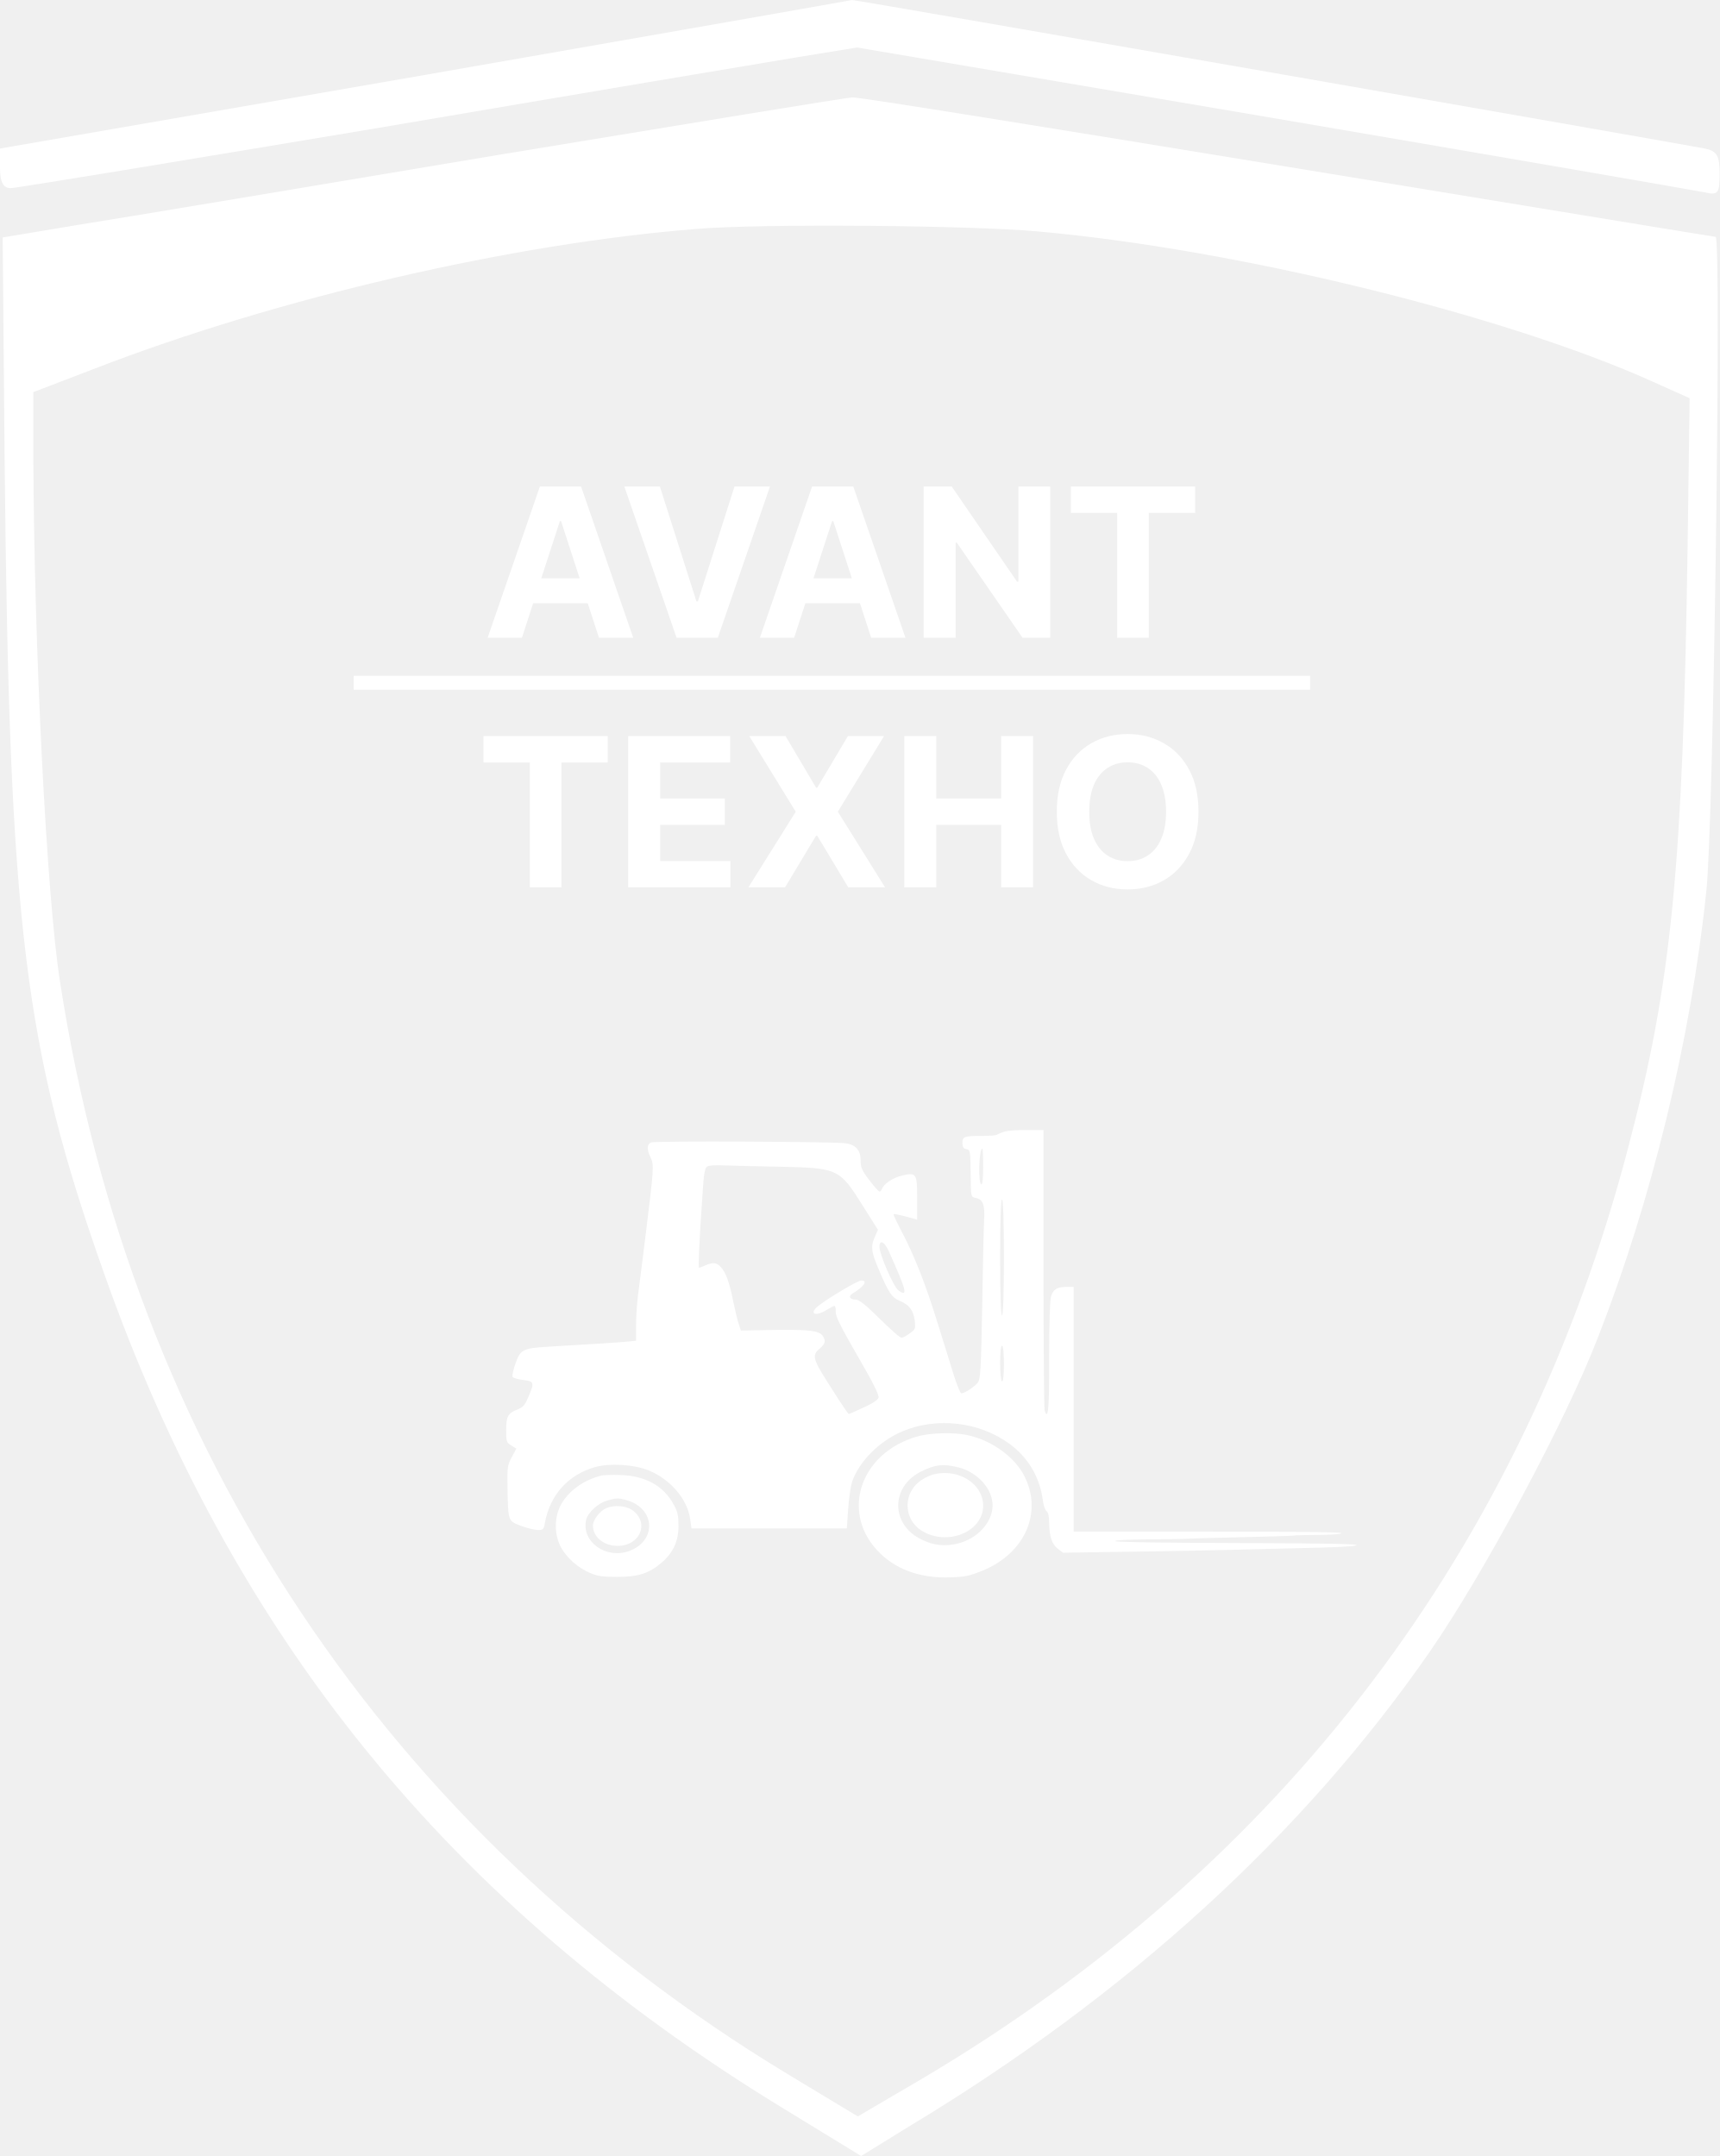
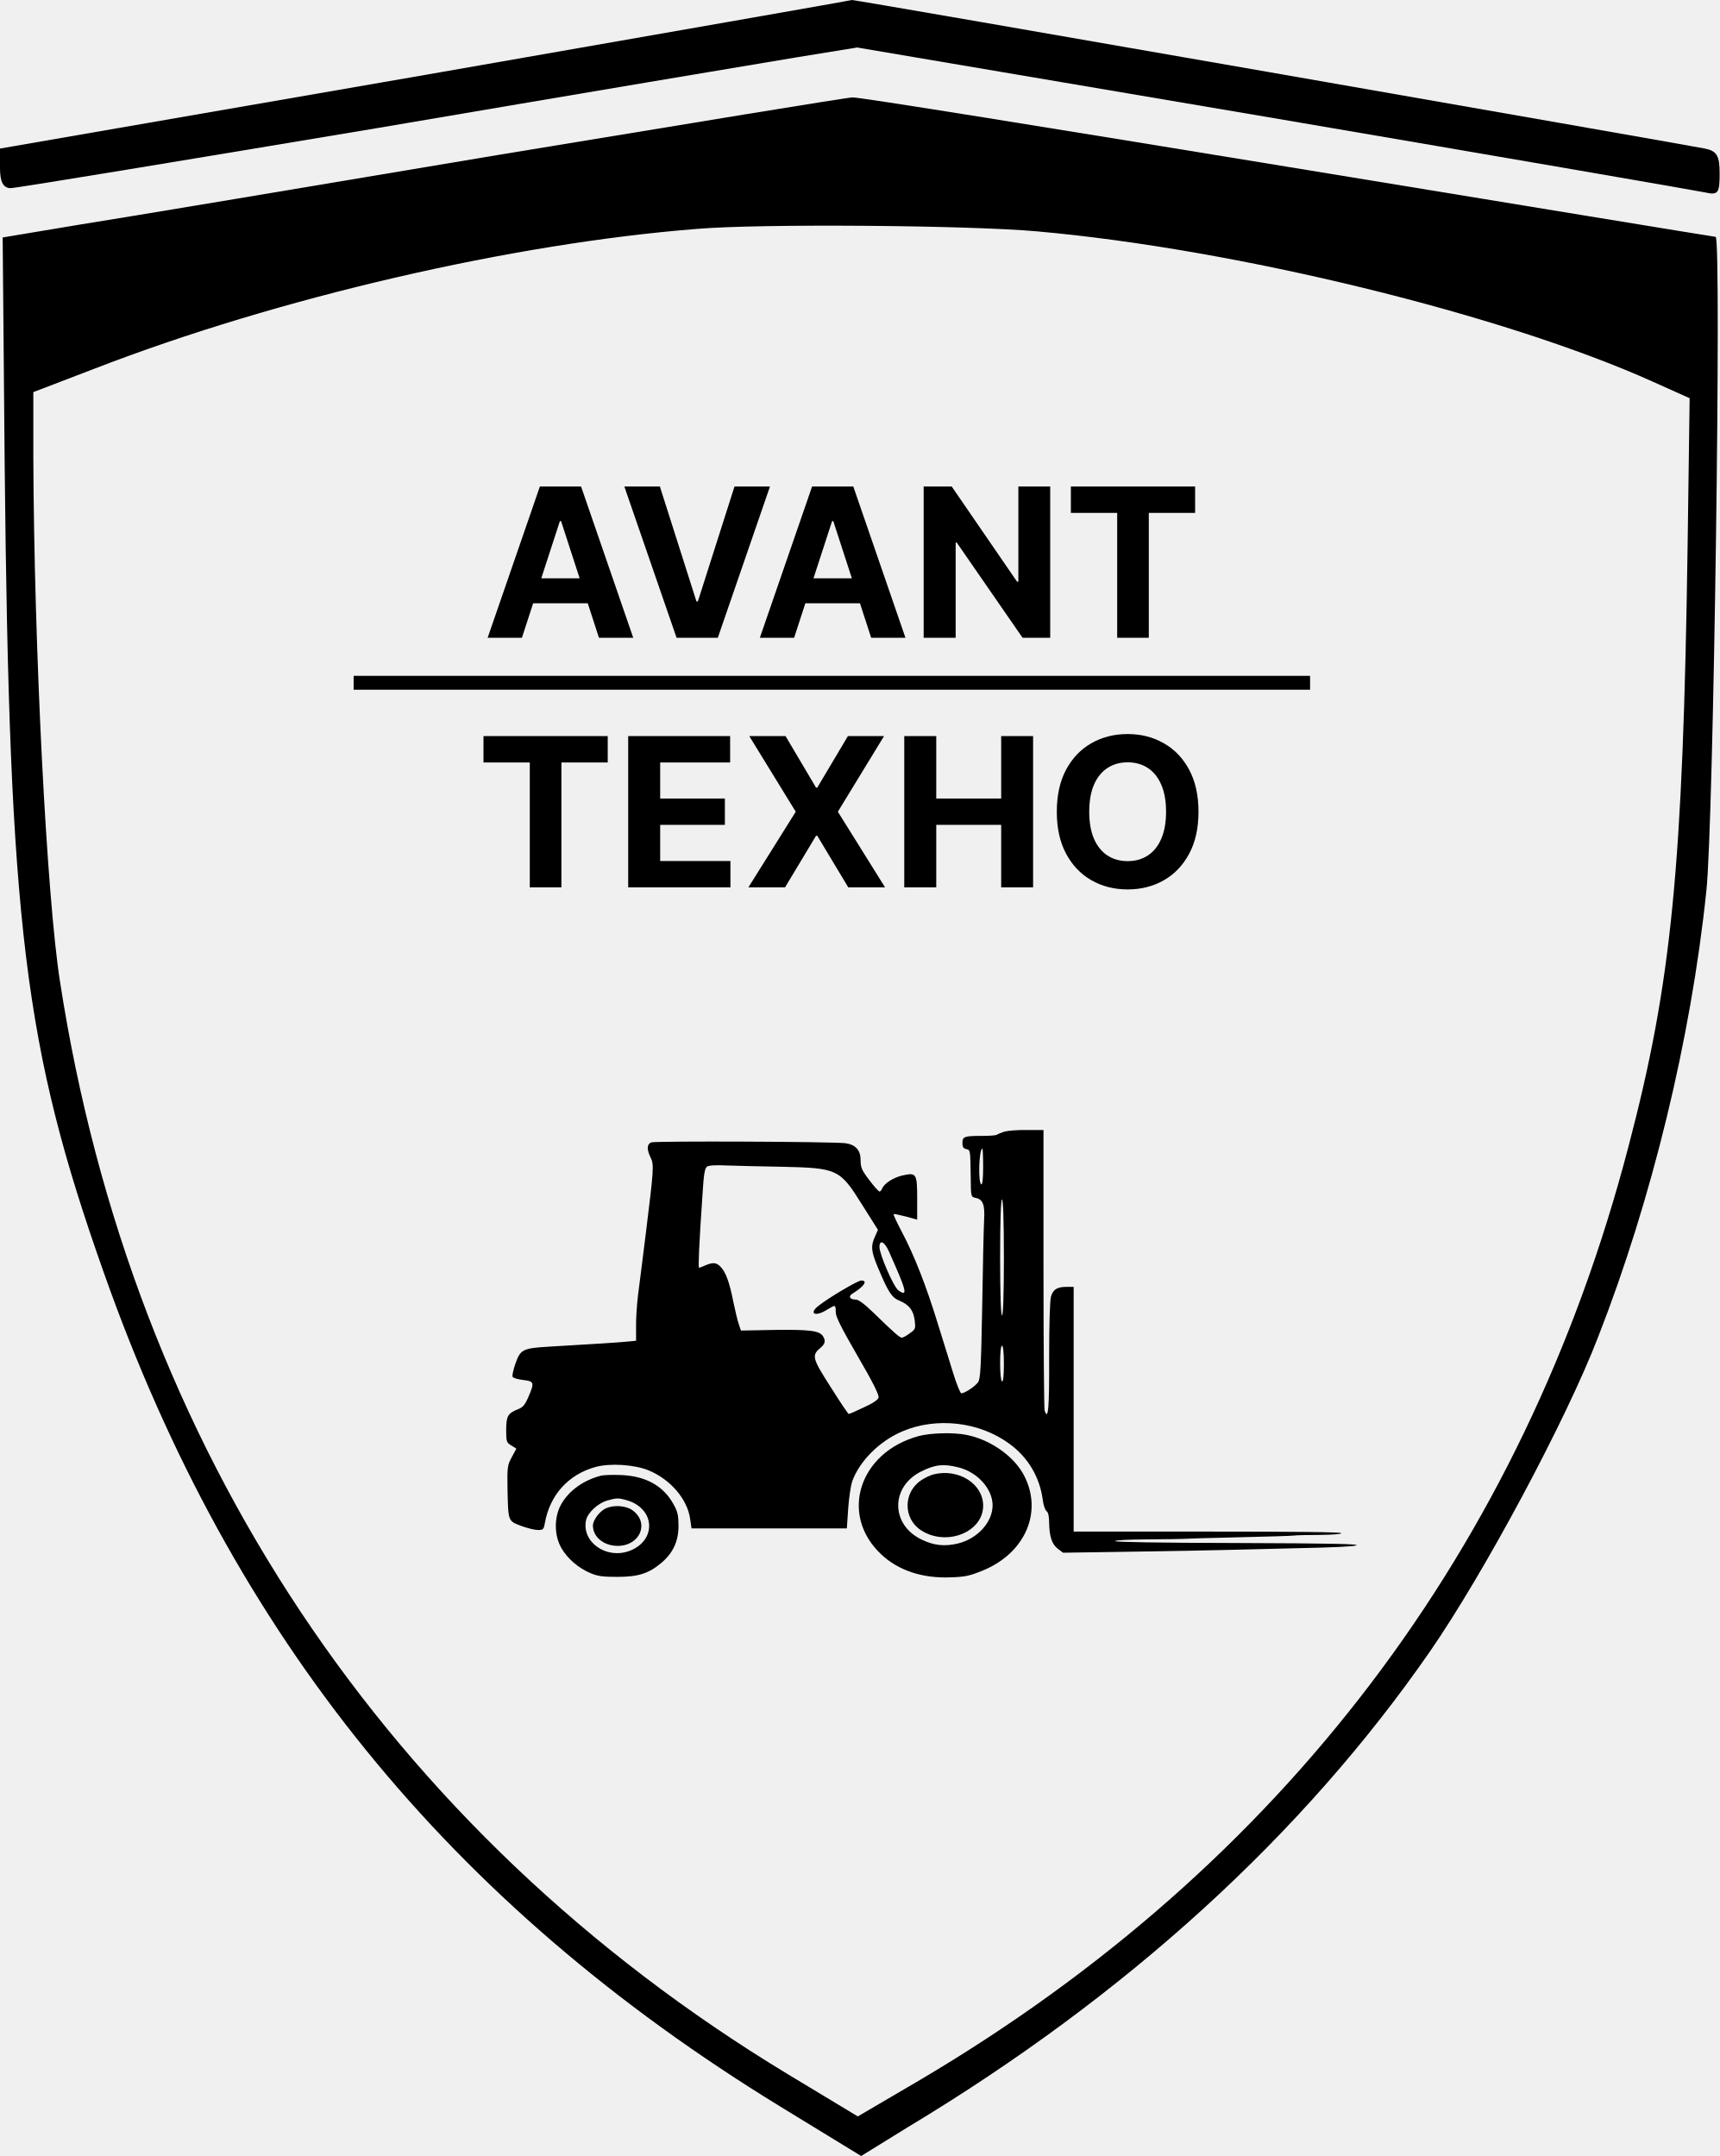
<svg xmlns="http://www.w3.org/2000/svg" width="248" height="311" viewBox="0 0 248 311" fill="none">
-   <path d="M61.327 10.803L0 21.43V24.241C0 26.261 0.481 27.139 1.538 27.139C2.307 27.139 26.242 23.187 54.598 18.444C82.955 13.614 110.158 9.047 114.964 8.256L123.616 6.851L183.693 17.039C216.664 22.66 244.636 27.491 245.885 27.754C247.808 28.193 248 27.842 248 25.031C248 22.484 247.616 21.782 245.885 21.43C241.752 20.64 123.135 -0.088 122.847 0C122.654 0.088 94.971 4.919 61.327 10.803Z" fill="white" />
-   <path d="M72.093 22.308C44.89 26.875 17.591 31.443 11.439 32.409L0.385 34.253L0.673 66.925C1.346 133.499 3.461 151.065 14.996 183.649C33.548 236.17 64.788 274.639 112.562 303.886L124.193 311L131.017 306.784C162.546 287.813 187.923 264.627 206.186 238.278C213.972 227.036 225.892 204.816 230.506 192.783C238.196 173.11 243.867 149.835 246.078 128.581C247.135 119.271 248.289 34.165 247.424 34.165C247.231 34.165 219.451 29.598 185.712 24.065C151.972 18.532 123.712 13.965 122.943 14.053C122.174 14.053 99.296 17.829 72.093 22.308ZM149.569 33.375C178.31 35.922 216.952 45.407 238.388 55.068L243.675 57.44L243.386 78.519C242.713 125.243 241.079 141.755 234.831 165.469C219.74 223.26 184.943 269.106 132.844 299.934L123.712 305.291L113.523 299.143C55.944 264.275 19.033 208.944 8.651 141.579C6.729 129.371 4.903 93.362 4.806 65.784V56.562L13.746 53.136C40.084 42.948 73.823 35.131 100.45 33.023C109.678 32.233 139.957 32.497 149.569 33.375Z" fill="white" />
-   <line x1="51" y1="98.491" x2="188.936" y2="98.491" stroke="white" stroke-width="2" />
-   <path d="M75.27 92H70.326L77.858 70.182H83.803L91.324 92H86.381L80.916 75.168H80.745L75.27 92ZM74.961 83.424H86.637V87.025H74.961V83.424ZM95.168 70.182L100.441 86.758H100.643L105.927 70.182H111.041L103.52 92H97.575L90.043 70.182H95.168ZM114.527 92H109.584L117.116 70.182H123.061L130.582 92H125.639L120.174 75.168H120.003L114.527 92ZM114.218 83.424H125.895V87.025H114.218V83.424ZM151.457 70.182V92H147.473L137.981 78.268H137.821V92H133.208V70.182H137.256L146.674 83.903H146.866V70.182H151.457ZM154.438 73.985V70.182H172.357V73.985H165.677V92H161.117V73.985H154.438ZM69.726 109.985V106.182H87.645V109.985H80.965V128H76.406V109.985H69.726ZM90.596 128V106.182H105.298V109.985H95.209V115.184H104.541V118.987H95.209V124.197H105.34V128H90.596ZM113.29 106.182L117.69 113.618H117.861L122.282 106.182H127.491L120.833 117.091L127.64 128H122.335L117.861 120.553H117.69L113.216 128H107.932L114.76 117.091L108.059 106.182H113.29ZM130.41 128V106.182H135.023V115.184H144.388V106.182H148.99V128H144.388V118.987H135.023V128H130.41ZM172.843 117.091C172.843 119.47 172.392 121.494 171.49 123.163C170.595 124.832 169.373 126.107 167.825 126.988C166.284 127.862 164.551 128.298 162.626 128.298C160.687 128.298 158.947 127.858 157.406 126.977C155.865 126.097 154.647 124.822 153.752 123.153C152.857 121.484 152.41 119.463 152.41 117.091C152.41 114.712 152.857 112.688 153.752 111.018C154.647 109.349 155.865 108.078 157.406 107.205C158.947 106.324 160.687 105.884 162.626 105.884C164.551 105.884 166.284 106.324 167.825 107.205C169.373 108.078 170.595 109.349 171.49 111.018C172.392 112.688 172.843 114.712 172.843 117.091ZM168.166 117.091C168.166 115.55 167.935 114.25 167.474 113.192C167.019 112.134 166.376 111.331 165.545 110.784C164.714 110.237 163.741 109.964 162.626 109.964C161.511 109.964 160.538 110.237 159.707 110.784C158.876 111.331 158.23 112.134 157.768 113.192C157.314 114.25 157.086 115.55 157.086 117.091C157.086 118.632 157.314 119.932 157.768 120.99C158.23 122.048 158.876 122.851 159.707 123.398C160.538 123.945 161.511 124.218 162.626 124.218C163.741 124.218 164.714 123.945 165.545 123.398C166.376 122.851 167.019 122.048 167.474 120.99C167.935 119.932 168.166 118.632 168.166 117.091Z" fill="white" />
-   <path d="M144.86 163.233C144.398 163.393 143.909 163.576 143.8 163.668C143.691 163.783 142.712 163.852 141.625 163.852C139.069 163.852 138.797 163.943 138.797 164.883C138.797 165.433 138.933 165.662 139.341 165.754C139.939 165.892 139.939 165.754 139.994 169.811C140.021 172.631 140.021 172.654 140.7 172.791C141.761 172.998 142.06 173.8 141.924 176.001C141.87 177.078 141.734 182.648 141.652 188.379C141.489 197.112 141.407 198.9 141.054 199.382C140.646 199.978 139.123 200.986 138.634 200.986C138.498 200.986 137.982 199.725 137.492 198.167C137.03 196.631 135.997 193.353 135.235 190.9C133.55 185.399 131.837 181.066 130.097 177.766C129.363 176.367 128.792 175.175 128.873 175.129C128.928 175.084 129.716 175.244 130.613 175.473L132.272 175.932V172.906C132.272 169.284 132.163 169.101 130.151 169.559C128.846 169.857 127.514 170.705 127.215 171.462C127.133 171.691 126.97 171.874 126.834 171.874C126.725 171.874 126.046 171.141 125.366 170.224C124.278 168.803 124.115 168.413 124.115 167.359C124.115 165.892 123.381 165.112 121.913 164.906C120.037 164.677 94.425 164.562 93.908 164.791C93.283 165.066 93.256 165.8 93.827 166.969C94.343 168.001 94.289 168.597 93.12 178.064C92.685 181.525 92.195 185.49 92.005 186.889C91.842 188.264 91.706 190.304 91.733 191.405V193.399L90.591 193.513C89.531 193.628 85.289 193.903 79.254 194.247C75.42 194.476 75.066 194.637 74.359 196.631C74.033 197.548 73.843 198.419 73.924 198.602C74.006 198.763 74.659 198.969 75.447 199.061C77.051 199.244 77.106 199.427 76.181 201.559C75.692 202.682 75.42 203.003 74.659 203.301C73.245 203.851 73 204.31 73 206.281C73 207.955 73.054 208.092 73.734 208.505L74.468 208.963L73.816 210.178C73.19 211.324 73.136 211.599 73.19 214.74C73.299 219.508 73.245 219.37 75.148 220.104C76.018 220.425 77.106 220.7 77.568 220.7C78.329 220.7 78.411 220.631 78.574 219.714C79.308 215.634 81.945 212.723 85.833 211.622C87.954 211.026 91.489 211.255 93.555 212.104C96.709 213.41 99.156 216.276 99.536 219.141L99.727 220.47H110.929H122.13L122.321 217.628C122.429 216.069 122.701 214.304 122.892 213.708C123.952 210.751 126.834 207.886 130.097 206.488C135.072 204.356 141.271 205.089 145.594 208.276C148.259 210.224 149.945 213.066 150.38 216.321C150.461 217.078 150.733 217.834 150.923 217.972C151.168 218.132 151.304 218.728 151.304 219.645C151.331 221.639 151.712 222.786 152.582 223.427L153.316 223.978L163.947 223.817C169.765 223.725 175.829 223.611 177.405 223.565C178.982 223.519 183.55 223.404 187.574 223.313C192.169 223.221 195.16 223.084 195.595 222.923C196.139 222.717 192.251 222.625 178.575 222.579C167.047 222.556 160.82 222.442 160.82 222.304C160.82 222.167 162.642 222.075 165.578 222.052C168.188 222.029 170.418 222.006 170.554 221.983C170.663 221.96 174.224 221.846 178.439 221.754C182.68 221.662 186.351 221.548 186.595 221.502C186.867 221.456 188.499 221.41 190.266 221.41C192.196 221.387 193.447 221.296 193.447 221.158C193.447 220.998 186.84 220.929 174.143 220.929H154.839V203.278V185.628H153.86C152.473 185.628 151.902 185.972 151.576 187.003C151.413 187.554 151.304 190.923 151.304 195.874C151.331 203.164 151.168 205.043 150.652 203.462C150.57 203.164 150.488 193.949 150.488 182.969V163.003H148.123C146.791 162.98 145.35 163.095 144.86 163.233ZM141.788 168.344C141.788 170.041 141.679 170.935 141.516 170.843C141.027 170.591 141.19 165.685 141.679 165.685C141.734 165.685 141.788 166.877 141.788 168.344ZM112.56 168.299C120.825 168.482 121.097 168.597 124.36 173.823L126.617 177.399L126.182 178.384C125.556 179.737 125.638 180.516 126.589 182.786C128.112 186.43 128.601 187.164 129.716 187.622C131.103 188.195 131.728 188.998 131.918 190.465C132.054 191.68 132.027 191.748 131.184 192.344C130.722 192.688 130.206 192.963 130.07 192.963C129.77 192.963 129.009 192.321 126.073 189.456C124.632 188.058 123.816 187.462 123.408 187.462C122.565 187.462 122.294 187.003 122.919 186.614C124.632 185.559 125.203 184.711 124.197 184.711C123.707 184.711 119.493 187.21 118.079 188.333C116.584 189.479 117.535 190.006 119.221 188.952C119.738 188.631 120.227 188.379 120.336 188.379C120.472 188.379 120.553 188.768 120.526 189.227C120.499 189.892 121.26 191.405 123.68 195.599C125.91 199.427 126.807 201.238 126.698 201.605C126.617 201.926 125.882 202.43 124.55 203.026C123.463 203.553 122.484 203.966 122.402 203.966C122.321 203.966 121.152 202.247 119.819 200.115C117.155 195.966 117.019 195.508 118.297 194.453C119.004 193.857 119.112 193.399 118.677 192.734C118.188 191.955 116.747 191.771 111.663 191.84L106.85 191.932L106.551 191.015C106.361 190.511 106.035 189.066 105.763 187.806C105.219 185.009 104.675 183.542 103.968 182.786C103.343 182.098 102.826 182.052 101.712 182.533C101.304 182.717 100.869 182.877 100.814 182.877C100.678 182.877 100.814 179.531 101.304 172.448C101.494 169.33 101.63 168.505 101.983 168.276C102.255 168.092 103.234 168.046 104.757 168.115C106.062 168.161 109.569 168.253 112.56 168.299ZM144.779 181.387C144.779 186.82 144.67 189.754 144.507 189.754C144.344 189.754 144.235 186.82 144.235 181.387C144.235 175.955 144.344 173.021 144.507 173.021C144.67 173.021 144.779 175.955 144.779 181.387ZM128.194 180.516C130.749 186.224 130.994 187.118 129.58 186.155C128.9 185.697 126.834 180.952 126.834 179.874C126.834 178.751 127.568 179.095 128.194 180.516ZM144.779 196.768C144.779 198.465 144.67 199.359 144.507 199.267C144.344 199.175 144.235 198.052 144.235 196.608C144.235 195.095 144.344 194.109 144.507 194.109C144.67 194.109 144.779 195.141 144.779 196.768Z" fill="white" />
-   <path d="M132.489 207.152C123.871 209.49 121.016 218.522 127.079 224.206C129.553 226.544 133.033 227.691 137.084 227.53C139.178 227.461 139.803 227.324 141.625 226.59C147.987 224.046 150.57 217.811 147.471 212.447C145.921 209.834 142.658 207.61 139.314 206.969C137.438 206.602 134.23 206.693 132.489 207.152ZM138.226 211.668C140.972 212.355 143.148 214.762 143.148 217.146C143.148 219.576 140.972 221.96 138.145 222.648C136.242 223.106 134.692 222.946 132.897 222.075C128.465 219.943 128.411 214.51 132.789 212.287C134.828 211.255 136.051 211.118 138.226 211.668Z" fill="white" />
-   <path d="M134.637 212.676C134.202 212.791 133.441 213.135 132.925 213.478C130.233 215.198 130.206 219.072 132.87 220.768C136.541 223.106 141.788 220.997 141.788 217.192C141.788 214.029 138.226 211.782 134.637 212.676Z" fill="white" />
-   <path d="M86.595 212.882C84.039 213.57 82 215.083 80.912 217.031C79.906 218.842 79.906 221.432 80.939 223.266C81.782 224.779 83.414 226.2 85.181 226.934C86.241 227.369 86.894 227.461 89.042 227.461C92.032 227.461 93.555 226.98 95.377 225.444C97.062 224.023 97.851 222.326 97.851 220.126C97.851 218.636 97.742 218.063 97.144 217.008C95.676 214.303 93.066 212.882 89.45 212.768C88.253 212.722 86.975 212.768 86.595 212.882ZM90.483 216.435C94.534 217.673 94.697 222.258 90.755 223.725C87.41 224.962 83.822 222.395 84.528 219.255C84.773 218.2 86.214 216.848 87.546 216.458C88.906 216.068 89.178 216.045 90.483 216.435Z" fill="white" />
-   <path d="M87.411 217.559C86.514 217.948 85.508 219.255 85.508 220.057C85.508 221.708 87.085 222.991 89.07 222.991C92.332 222.991 93.719 219.645 91.19 217.834C90.266 217.192 88.58 217.054 87.411 217.559Z" fill="white" />
+   <g clip-path="url(#clip0_526_2)">
+     <path d="M61.327 10.803L0 21.43V24.241C0 26.261 0.481 27.139 1.538 27.139C2.307 27.139 26.242 23.187 54.598 18.444C82.955 13.614 110.158 9.047 114.964 8.256L123.616 6.851L183.693 17.039C216.664 22.66 244.636 27.491 245.885 27.754C247.808 28.193 248 27.842 248 25.031C248 22.484 247.616 21.782 245.885 21.43C241.752 20.64 123.135 -0.088 122.847 0C122.654 0.088 94.971 4.919 61.327 10.803Z" fill="black" />
+     <path d="M72.093 22.308C44.89 26.875 17.591 31.442 11.439 32.409L0.385 34.253L0.673 66.925C1.346 133.499 3.461 151.065 14.996 183.649C33.548 236.17 64.788 274.639 112.562 303.886L124.193 311L131.017 306.784C162.546 287.813 187.923 264.627 206.186 238.278C213.972 227.036 225.892 204.816 230.506 192.783C238.196 173.11 243.867 149.835 246.078 128.581C247.135 119.271 248.289 34.165 247.424 34.165C247.231 34.165 219.451 29.598 185.712 24.065C151.972 18.532 123.712 13.965 122.943 14.053C122.174 14.053 99.296 17.829 72.093 22.308ZM149.569 33.375C178.31 35.922 216.952 45.407 238.388 55.068L243.675 57.44L243.386 78.519C242.713 125.243 241.079 141.755 234.831 165.469C219.74 223.26 184.943 269.106 132.844 299.934L123.712 305.291L113.523 299.143C55.944 264.275 19.033 208.944 8.651 141.579C6.729 129.371 4.903 93.361 4.806 65.783V56.561L13.746 53.136C40.084 42.948 73.823 35.131 100.45 33.023C109.678 32.233 139.957 32.496 149.569 33.375Z" fill="black" />
+     <path d="M51 98.491H188.936" stroke="black" stroke-width="2" />
+     <path d="M75.27 92H70.326L77.858 70.182H83.803L91.324 92H86.381L80.916 75.167H80.745L75.27 92ZM74.961 83.424H86.637V87.025H74.961V83.424ZM95.168 70.182L100.441 86.758H100.643L105.927 70.182H111.041L103.52 92H97.575L90.043 70.182H95.168ZM114.527 92H109.584L117.116 70.182H123.061L130.582 92H125.639L120.174 75.167H120.003L114.527 92ZM114.218 83.424H125.895V87.025H114.218V83.424ZM151.457 70.182V92H147.473L137.981 78.268H137.821V92H133.208V70.182H137.256L146.674 83.903H146.866V70.182H151.457ZM154.438 73.985V70.182H172.357V73.985H165.677V92H161.117V73.985H154.438ZM69.726 109.985V106.182H87.645V109.985H80.965V128H76.406V109.985H69.726ZM90.596 128V106.182H105.298V109.985H95.209V115.184H104.541V118.987H95.209V124.197H105.34V128H90.596ZM113.29 106.182L117.69 113.618H117.861L122.282 106.182H127.491L120.833 117.091L127.64 128H122.335L117.861 120.553H117.69L113.216 128H107.932L114.76 117.091L108.059 106.182H113.29ZM130.41 128V106.182H135.023V115.184H144.388V106.182H148.99V128H144.388V118.987H135.023V128H130.41ZM172.843 117.091C172.843 119.47 172.392 121.494 171.49 123.163C170.595 124.832 169.373 126.107 167.825 126.988C166.284 127.862 164.551 128.298 162.626 128.298C160.687 128.298 158.947 127.858 157.406 126.977C155.865 126.097 154.647 124.822 153.752 123.153C152.857 121.484 152.41 119.463 152.41 117.091C152.41 114.712 152.857 112.688 153.752 111.018C154.647 109.349 155.865 108.078 157.406 107.205C158.947 106.324 160.687 105.884 162.626 105.884C164.551 105.884 166.284 106.324 167.825 107.205C169.373 108.078 170.595 109.349 171.49 111.018C172.392 112.688 172.843 114.712 172.843 117.091ZM168.166 117.091C168.166 115.55 167.935 114.25 167.474 113.192C167.019 112.134 166.376 111.331 165.545 110.784C164.714 110.237 163.741 109.964 162.626 109.964C161.511 109.964 160.538 110.237 159.707 110.784C158.876 111.331 158.23 112.134 157.768 113.192C157.314 114.25 157.086 115.55 157.086 117.091C157.086 118.632 157.314 119.932 157.768 120.99C158.23 122.048 158.876 122.851 159.707 123.398C160.538 123.945 161.511 124.218 162.626 124.218C163.741 124.218 164.714 123.945 165.545 123.398C166.376 122.851 167.019 122.048 167.474 120.99C167.935 119.932 168.166 118.632 168.166 117.091Z" fill="black" />
+     <path d="M144.86 163.233C144.398 163.393 143.909 163.576 143.8 163.668C143.691 163.783 142.712 163.852 141.625 163.852C139.069 163.852 138.797 163.943 138.797 164.883C138.797 165.433 138.933 165.662 139.341 165.754C139.939 165.892 139.939 165.754 139.994 169.811C140.021 172.631 140.021 172.654 140.7 172.791C141.761 172.998 142.06 173.8 141.924 176.001C141.87 177.078 141.734 182.648 141.652 188.379C141.489 197.112 141.407 198.9 141.054 199.382C140.646 199.978 139.123 200.986 138.634 200.986C138.498 200.986 137.982 199.725 137.492 198.167C137.03 196.631 135.997 193.353 135.235 190.9C133.55 185.399 131.837 181.066 130.097 177.766C129.363 176.367 128.792 175.175 128.873 175.129C128.928 175.084 129.716 175.244 130.613 175.473L132.272 175.932V172.906C132.272 169.284 132.163 169.101 130.151 169.559C128.846 169.857 127.514 170.705 127.215 171.462C127.133 171.691 126.97 171.874 126.834 171.874C126.725 171.874 126.046 171.141 125.366 170.224C124.278 168.803 124.115 168.413 124.115 167.359C124.115 165.892 123.381 165.112 121.913 164.906C120.037 164.677 94.425 164.562 93.908 164.791C93.283 165.066 93.256 165.8 93.827 166.969C94.343 168.001 94.289 168.597 93.12 178.064C92.685 181.525 92.195 185.49 92.005 186.889C91.842 188.264 91.706 190.304 91.733 191.405V193.399L90.591 193.513C89.531 193.628 85.289 193.903 79.254 194.247C75.42 194.476 75.066 194.637 74.359 196.631C74.033 197.548 73.843 198.419 73.924 198.602C74.006 198.763 74.659 198.969 75.447 199.061C77.051 199.244 77.106 199.427 76.181 201.559C75.692 202.682 75.42 203.003 74.659 203.301C73.245 203.851 73 204.31 73 206.281C73 207.955 73.054 208.092 73.734 208.505L74.468 208.963L73.816 210.178C73.19 211.324 73.136 211.599 73.19 214.74C73.299 219.508 73.245 219.37 75.148 220.104C76.018 220.425 77.106 220.7 77.568 220.7C78.329 220.7 78.411 220.631 78.574 219.714C79.308 215.634 81.945 212.723 85.833 211.622C87.954 211.026 91.489 211.255 93.555 212.104C96.709 213.41 99.156 216.276 99.536 219.141L99.727 220.47H110.929H122.13L122.321 217.628C122.429 216.069 122.701 214.304 122.892 213.708C123.952 210.751 126.834 207.886 130.097 206.488C135.072 204.356 141.271 205.089 145.594 208.276C148.259 210.224 149.945 213.066 150.38 216.321C150.461 217.078 150.733 217.834 150.923 217.972C151.168 218.132 151.304 218.728 151.304 219.645C151.331 221.639 151.712 222.786 152.582 223.427L153.316 223.978L163.947 223.817C169.765 223.725 175.829 223.611 177.405 223.565C178.982 223.519 183.55 223.404 187.574 223.313C192.169 223.221 195.16 223.084 195.595 222.923C196.139 222.717 192.251 222.625 178.575 222.579C167.047 222.556 160.82 222.442 160.82 222.304C160.82 222.167 162.642 222.075 165.578 222.052C168.188 222.029 170.418 222.006 170.554 221.983C170.663 221.96 174.224 221.846 178.439 221.754C182.68 221.662 186.351 221.548 186.595 221.502C186.867 221.456 188.499 221.41 190.266 221.41C192.196 221.387 193.447 221.296 193.447 221.158C193.447 220.998 186.84 220.929 174.143 220.929H154.839V203.278V185.628H153.86C152.473 185.628 151.902 185.972 151.576 187.003C151.413 187.554 151.304 190.923 151.304 195.874C151.331 203.164 151.168 205.043 150.652 203.462C150.57 203.164 150.488 193.949 150.488 182.969V163.003H148.123C146.791 162.98 145.35 163.095 144.86 163.233ZM141.788 168.344C141.788 170.041 141.679 170.935 141.516 170.843C141.027 170.591 141.19 165.685 141.679 165.685C141.734 165.685 141.788 166.877 141.788 168.344ZM112.56 168.299C120.825 168.482 121.097 168.597 124.36 173.823L126.617 177.399L126.182 178.384C125.556 179.737 125.638 180.516 126.589 182.786C128.112 186.43 128.601 187.164 129.716 187.622C131.103 188.195 131.728 188.998 131.918 190.465C132.054 191.68 132.027 191.748 131.184 192.344C130.722 192.688 130.206 192.963 130.07 192.963C129.77 192.963 129.009 192.321 126.073 189.456C124.632 188.058 123.816 187.462 123.408 187.462C122.565 187.462 122.294 187.003 122.919 186.614C124.632 185.559 125.203 184.711 124.197 184.711C123.707 184.711 119.493 187.21 118.079 188.333C116.584 189.479 117.535 190.006 119.221 188.952C119.738 188.631 120.227 188.379 120.336 188.379C120.472 188.379 120.553 188.768 120.526 189.227C120.499 189.892 121.26 191.405 123.68 195.599C125.91 199.427 126.807 201.238 126.698 201.605C126.617 201.926 125.882 202.43 124.55 203.026C123.463 203.553 122.484 203.966 122.402 203.966C122.321 203.966 121.152 202.247 119.819 200.115C117.155 195.966 117.019 195.508 118.297 194.453C119.004 193.857 119.112 193.399 118.677 192.734C118.188 191.955 116.747 191.771 111.663 191.84L106.85 191.932L106.551 191.015C106.361 190.511 106.035 189.066 105.763 187.806C105.219 185.009 104.675 183.542 103.968 182.786C103.343 182.098 102.826 182.052 101.712 182.533C101.304 182.717 100.869 182.877 100.814 182.877C100.678 182.877 100.814 179.531 101.304 172.448C101.494 169.33 101.63 168.505 101.983 168.276C102.255 168.092 103.234 168.046 104.757 168.115C106.062 168.161 109.569 168.253 112.56 168.299ZM144.779 181.387C144.779 186.82 144.67 189.754 144.507 189.754C144.344 189.754 144.235 186.82 144.235 181.387C144.235 175.955 144.344 173.021 144.507 173.021C144.67 173.021 144.779 175.955 144.779 181.387ZM128.194 180.516C130.749 186.224 130.994 187.118 129.58 186.155C128.9 185.697 126.834 180.952 126.834 179.874C126.834 178.751 127.568 179.095 128.194 180.516ZM144.779 196.768C144.779 198.465 144.67 199.359 144.507 199.267C144.344 199.175 144.235 198.052 144.235 196.608C144.235 195.095 144.344 194.109 144.507 194.109C144.67 194.109 144.779 195.141 144.779 196.768Z" fill="black" />
+     <path d="M132.489 207.152C123.871 209.49 121.016 218.522 127.079 224.206C129.553 226.544 133.033 227.691 137.084 227.53C139.178 227.461 139.803 227.324 141.625 226.59C147.987 224.046 150.57 217.811 147.471 212.447C145.921 209.834 142.658 207.61 139.314 206.969C137.438 206.602 134.23 206.693 132.489 207.152ZM138.226 211.668C140.972 212.355 143.148 214.762 143.148 217.146C143.148 219.576 140.972 221.96 138.145 222.648C136.242 223.106 134.692 222.946 132.897 222.075C128.465 219.943 128.411 214.51 132.789 212.287C134.828 211.255 136.051 211.118 138.226 211.668Z" fill="black" />
+     <path d="M134.637 212.676C134.202 212.791 133.441 213.135 132.925 213.478C130.233 215.198 130.206 219.072 132.87 220.768C136.541 223.106 141.788 220.997 141.788 217.192C141.788 214.029 138.226 211.782 134.637 212.676Z" fill="black" />
+     <path d="M86.595 212.882C84.039 213.57 82 215.083 80.912 217.031C79.906 218.842 79.906 221.432 80.939 223.266C81.782 224.779 83.414 226.2 85.181 226.934C86.241 227.369 86.894 227.461 89.042 227.461C92.032 227.461 93.555 226.98 95.377 225.444C97.062 224.023 97.851 222.326 97.851 220.126C97.851 218.636 97.742 218.063 97.144 217.008C95.676 214.303 93.066 212.882 89.45 212.768C88.253 212.722 86.975 212.768 86.595 212.882ZM90.483 216.435C94.534 217.673 94.697 222.258 90.755 223.725C87.41 224.962 83.822 222.395 84.528 219.255C84.773 218.2 86.214 216.848 87.546 216.458C88.906 216.068 89.178 216.045 90.483 216.435Z" fill="black" />
+     <path d="M87.411 217.559C86.514 217.948 85.508 219.255 85.508 220.057C85.508 221.708 87.085 222.991 89.07 222.991C92.332 222.991 93.719 219.645 91.19 217.834C90.266 217.192 88.58 217.054 87.411 217.559Z" fill="black" />
+   </g>
+   <defs>
+     <clipPath id="clip0_526_2">
+       <rect width="248" height="311" fill="white" />
+     </clipPath>
+   </defs>
</svg>
